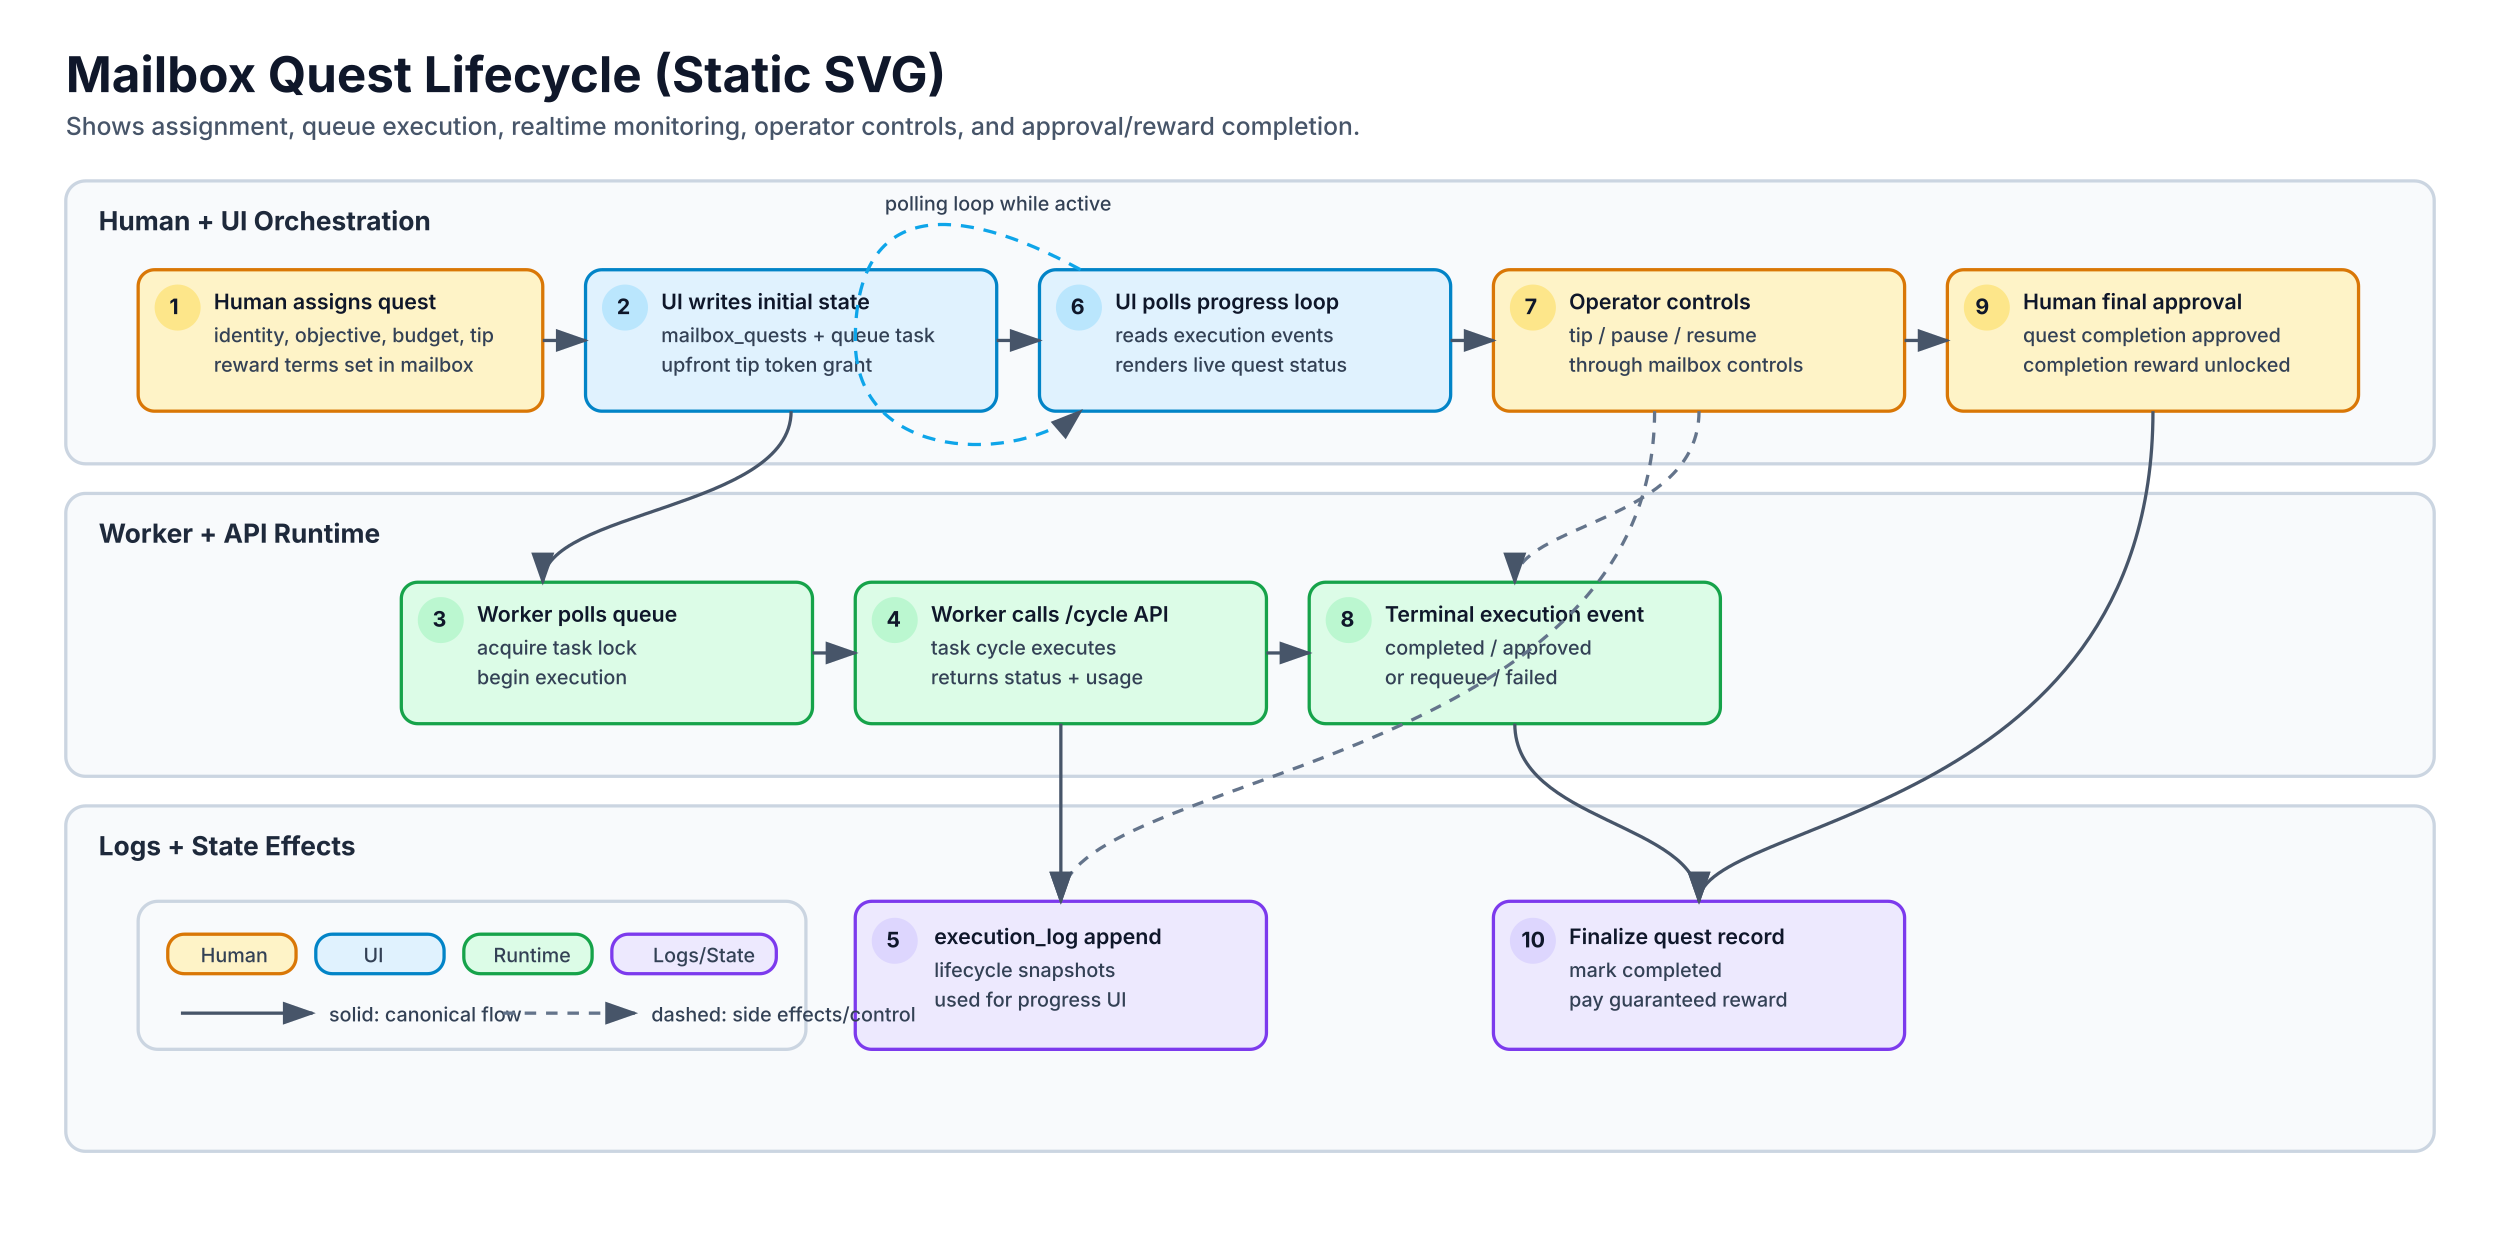
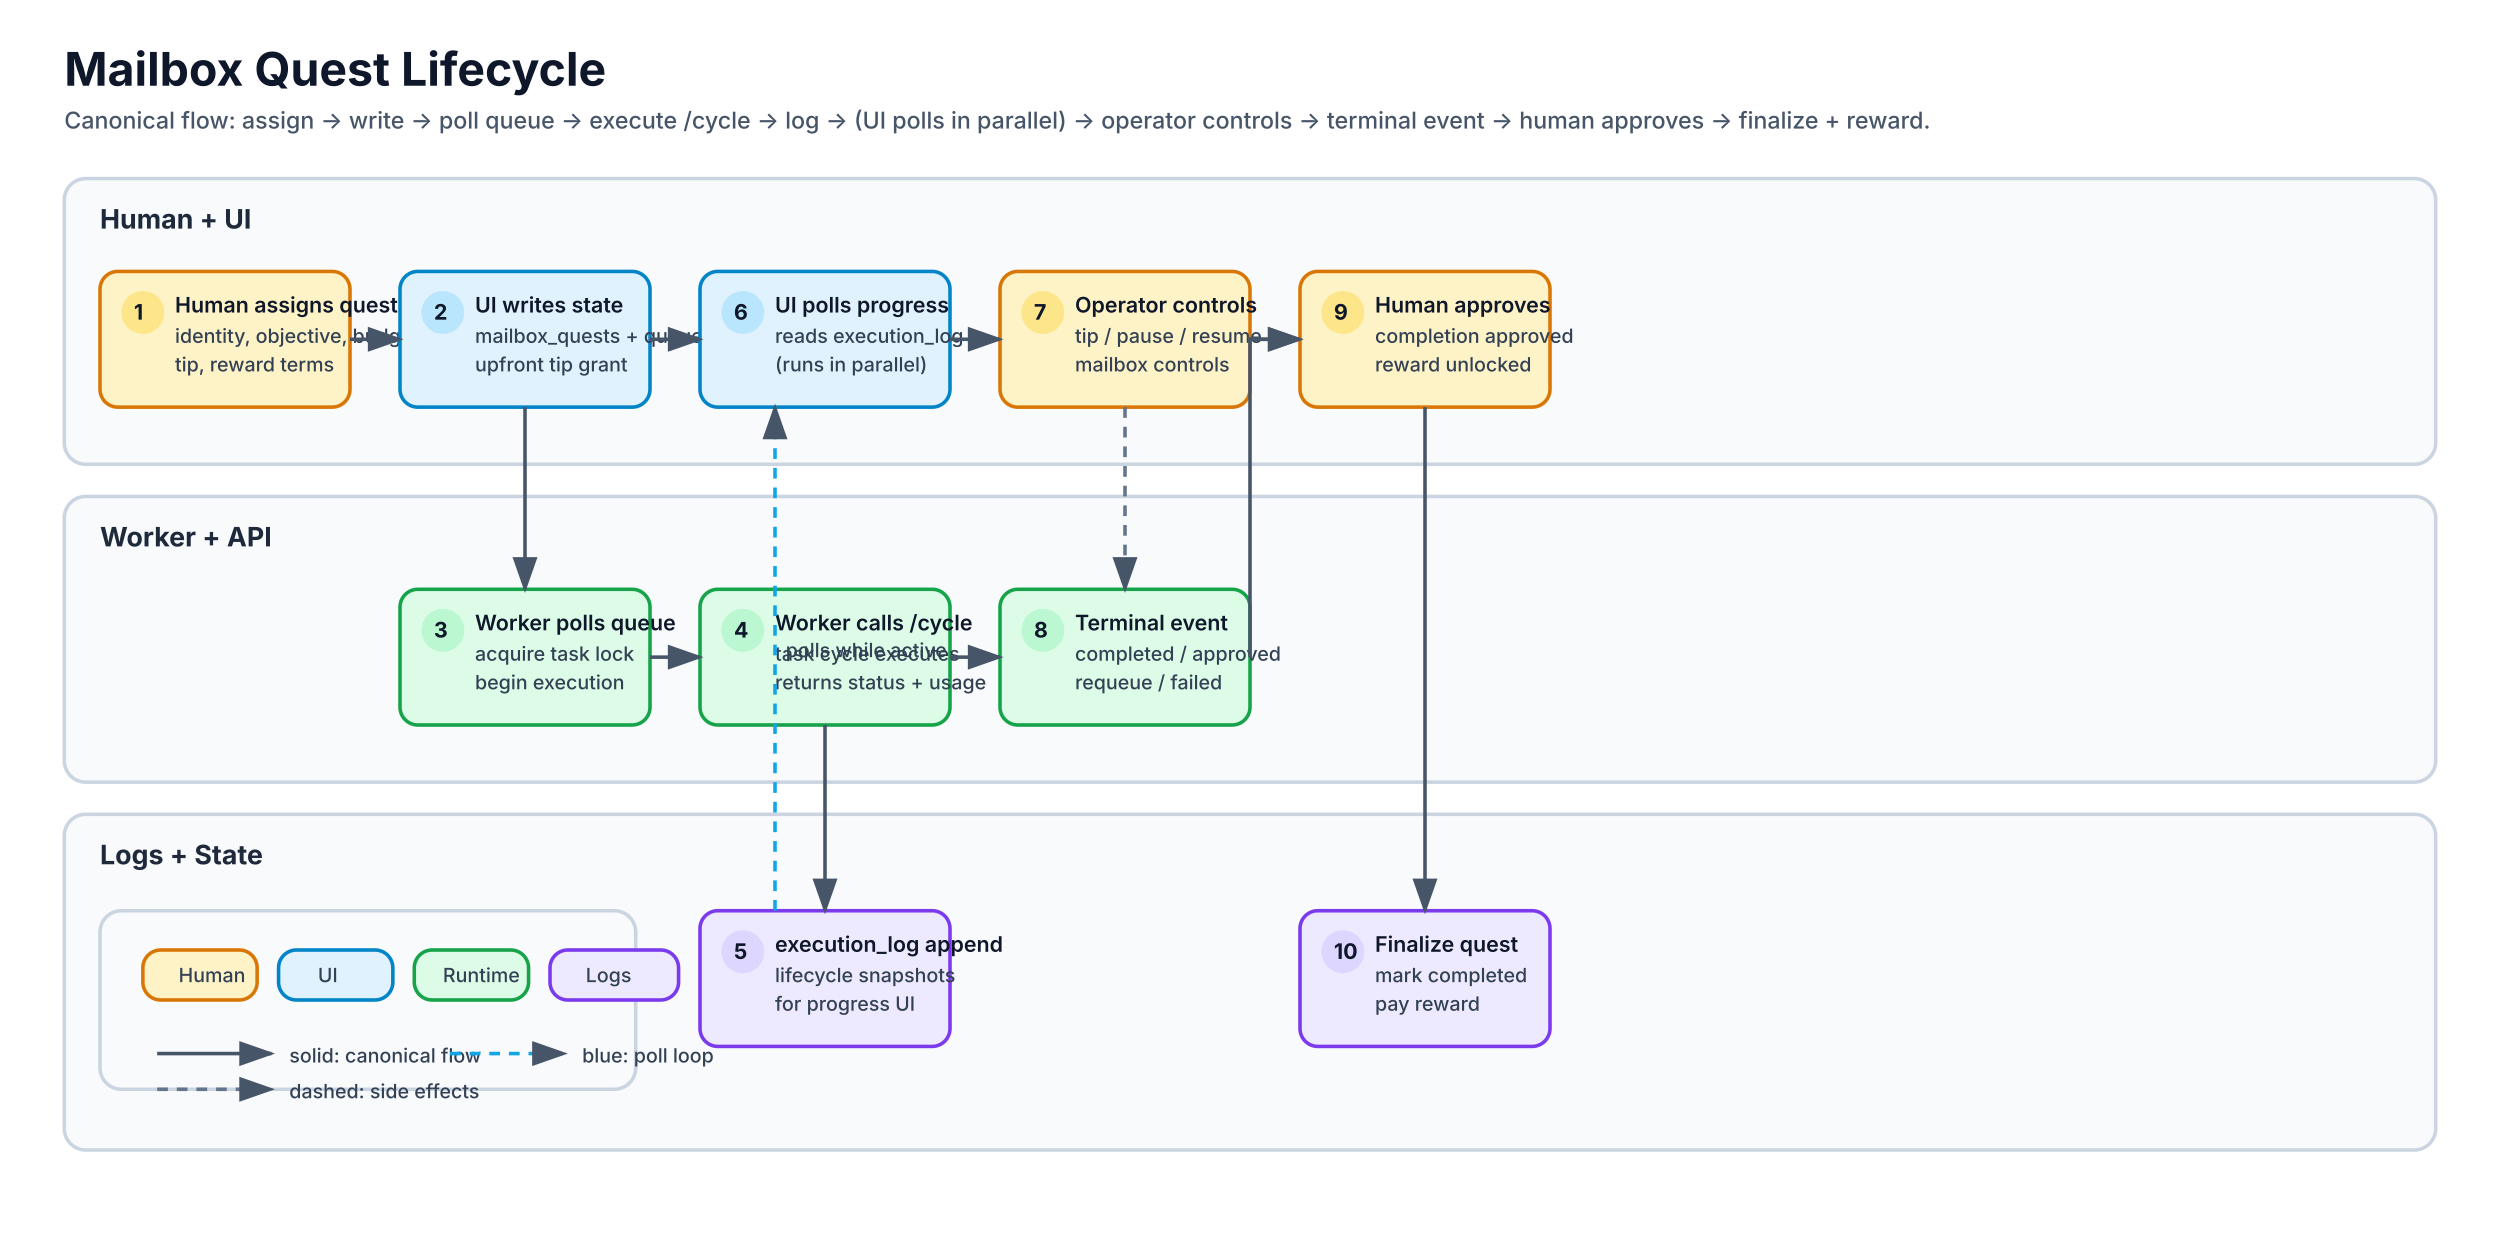
- <svg xmlns="http://www.w3.org/2000/svg" width="1520" height="760" viewBox="0 0 1520 760" role="img" aria-labelledby="title desc">
+ <svg xmlns="http://www.w3.org/2000/svg" width="1400" height="700" viewBox="0 0 1400 700" role="img" aria-labelledby="title desc">
  <defs>
    <marker id="arrow" markerWidth="10" markerHeight="7" refX="9" refY="3.5" orient="auto">
      <polygon points="0 0, 10 3.5, 0 7" fill="#475569" />
    </marker>
    <style>
-       .title { font: 700 30px Inter,Segoe UI,Arial,sans-serif; fill: #0f172a; }
-       .subtitle { font: 500 15px Inter,Segoe UI,Arial,sans-serif; fill: #475569; }
-       .lane-label { font: 700 16px Inter,Segoe UI,Arial,sans-serif; fill: #1e293b; }
+       .title { font: 700 26px Inter,Segoe UI,Arial,sans-serif; fill: #0f172a; }
+       .subtitle { font: 500 13px Inter,Segoe UI,Arial,sans-serif; fill: #475569; }
+       .lane-label { font: 700 15px Inter,Segoe UI,Arial,sans-serif; fill: #1e293b; }
      .lane { fill: #f8fafc; stroke: #cbd5e1; stroke-width: 2; rx: 12; }
      .step-ui { fill: #e0f2fe; stroke: #0284c7; stroke-width: 2; rx: 10; }
      .step-runtime { fill: #dcfce7; stroke: #16a34a; stroke-width: 2; rx: 10; }
      .step-human { fill: #fef3c7; stroke: #d97706; stroke-width: 2; rx: 10; }
      .step-log { fill: #ede9fe; stroke: #7c3aed; stroke-width: 2; rx: 10; }
-       .num { fill: #0f172a; font: 700 13px Inter,Segoe UI,Arial,sans-serif; }
-       .text { fill: #0f172a; font: 600 13px Inter,Segoe UI,Arial,sans-serif; }
-       .small { fill: #334155; font: 500 12px Inter,Segoe UI,Arial,sans-serif; }
+       .num { fill: #0f172a; font: 700 12px Inter,Segoe UI,Arial,sans-serif; }
+       .text { fill: #0f172a; font: 600 12px Inter,Segoe UI,Arial,sans-serif; }
+       .small { fill: #334155; font: 500 11px Inter,Segoe UI,Arial,sans-serif; }
      .edge { stroke: #475569; stroke-width: 2; fill: none; marker-end: url(#arrow); }
-       .edge-dash { stroke: #64748b; stroke-width: 2; fill: none; stroke-dasharray: 7 6; marker-end: url(#arrow); }
-       .loop { stroke: #0ea5e9; stroke-width: 2; fill: none; stroke-dasharray: 8 6; marker-end: url(#arrow); }
+       .edge-dash { stroke: #64748b; stroke-width: 2; fill: none; stroke-dasharray: 6 5; marker-end: url(#arrow); }
+       .loop { stroke: #0ea5e9; stroke-width: 2; fill: none; stroke-dasharray: 6 5; marker-end: url(#arrow); }
    </style>
  </defs>
-   <rect x="0" y="0" width="1520" height="760" fill="#ffffff" />
-   <text x="40" y="56" class="title">Mailbox Quest Lifecycle (Static SVG)</text>
-   <text x="40" y="82" class="subtitle">Shows assignment, queue execution, realtime monitoring, operator controls, and approval/reward completion.</text>
-   <rect x="40" y="110" width="1440" height="172" class="lane" />
-   <text x="60" y="140" class="lane-label">Human + UI Orchestration</text>
-   <rect x="40" y="300" width="1440" height="172" class="lane" />
-   <text x="60" y="330" class="lane-label">Worker + API Runtime</text>
-   <rect x="40" y="490" width="1440" height="210" class="lane" />
-   <text x="60" y="520" class="lane-label">Logs + State Effects</text>
-   <rect x="84" y="164" width="246" height="86" class="step-human" />
-   <circle cx="108" cy="187" r="14" fill="#fde68a" />
-   <text x="103" y="191" class="num">1</text>
-   <text x="130" y="188" class="text">Human assigns quest</text>
-   <text x="130" y="208" class="small">identity, objective, budget, tip</text>
-   <text x="130" y="226" class="small">reward terms set in mailbox</text>
-   <rect x="356" y="164" width="250" height="86" class="step-ui" />
-   <circle cx="380" cy="187" r="14" fill="#bae6fd" />
-   <text x="375" y="191" class="num">2</text>
-   <text x="402" y="188" class="text">UI writes initial state</text>
-   <text x="402" y="208" class="small">mailbox_quests + queue task</text>
-   <text x="402" y="226" class="small">upfront tip token grant</text>
-   <rect x="632" y="164" width="250" height="86" class="step-ui" />
-   <circle cx="656" cy="187" r="14" fill="#bae6fd" />
-   <text x="651" y="191" class="num">6</text>
-   <text x="678" y="188" class="text">UI polls progress loop</text>
-   <text x="678" y="208" class="small">reads execution events</text>
-   <text x="678" y="226" class="small">renders live quest status</text>
-   <rect x="908" y="164" width="250" height="86" class="step-human" />
-   <circle cx="932" cy="187" r="14" fill="#fde68a" />
-   <text x="927" y="191" class="num">7</text>
-   <text x="954" y="188" class="text">Operator controls</text>
-   <text x="954" y="208" class="small">tip / pause / resume</text>
-   <text x="954" y="226" class="small">through mailbox controls</text>
-   <rect x="1184" y="164" width="250" height="86" class="step-human" />
-   <circle cx="1208" cy="187" r="14" fill="#fde68a" />
-   <text x="1201" y="191" class="num">9</text>
-   <text x="1230" y="188" class="text">Human final approval</text>
-   <text x="1230" y="208" class="small">quest completion approved</text>
-   <text x="1230" y="226" class="small">completion reward unlocked</text>
-   <rect x="244" y="354" width="250" height="86" class="step-runtime" />
-   <circle cx="268" cy="377" r="14" fill="#bbf7d0" />
-   <text x="263" y="381" class="num">3</text>
-   <text x="290" y="378" class="text">Worker polls queue</text>
-   <text x="290" y="398" class="small">acquire task lock</text>
-   <text x="290" y="416" class="small">begin execution</text>
-   <rect x="520" y="354" width="250" height="86" class="step-runtime" />
-   <circle cx="544" cy="377" r="14" fill="#bbf7d0" />
-   <text x="539" y="381" class="num">4</text>
-   <text x="566" y="378" class="text">Worker calls /cycle API</text>
-   <text x="566" y="398" class="small">task cycle executes</text>
-   <text x="566" y="416" class="small">returns status + usage</text>
-   <rect x="796" y="354" width="250" height="86" class="step-runtime" />
-   <circle cx="820" cy="377" r="14" fill="#bbf7d0" />
-   <text x="815" y="381" class="num">8</text>
-   <text x="842" y="378" class="text">Terminal execution event</text>
-   <text x="842" y="398" class="small">completed / approved</text>
-   <text x="842" y="416" class="small">or requeue / failed</text>
-   <rect x="520" y="548" width="250" height="90" class="step-log" />
-   <circle cx="544" cy="572" r="14" fill="#ddd6fe" />
-   <text x="539" y="576" class="num">5</text>
-   <text x="568" y="574" class="text">execution_log append</text>
-   <text x="568" y="594" class="small">lifecycle snapshots</text>
-   <text x="568" y="612" class="small">used for progress UI</text>
-   <rect x="908" y="548" width="250" height="90" class="step-log" />
-   <circle cx="932" cy="572" r="14" fill="#ddd6fe" />
-   <text x="925" y="576" class="num">10</text>
-   <text x="954" y="574" class="text">Finalize quest record</text>
-   <text x="954" y="594" class="small">mark completed</text>
-   <text x="954" y="612" class="small">pay guaranteed reward</text>
-   <path d="M330 207 L356 207" class="edge" />
-   <path d="M606 207 L632 207" class="edge" />
-   <path d="M882 207 L908 207" class="edge" />
-   <path d="M1158 207 L1184 207" class="edge" />
-   <path d="M481 250 C481 310, 330 310, 330 354" class="edge" />
-   <path d="M494 397 L520 397" class="edge" />
-   <path d="M770 397 L796 397" class="edge" />
-   <path d="M645 440 L645 548" class="edge" />
-   <path d="M921 440 C921 500, 1033 500, 1033 548" class="edge" />
-   <path d="M1309 250 C1309 498, 1033 498, 1033 548" class="edge" />
-   <path d="M1033 250 C1033 318, 921 318, 921 354" class="edge-dash" />
-   <path d="M1006 250 C1006 470, 645 470, 645 548" class="edge-dash" />
-   <path d="M657 164 C580 122, 520 122, 520 207 C520 282, 620 282, 657 250" class="loop" />
-   <text x="538" y="128" class="small">polling loop while active</text>
-   <rect x="84" y="548" width="406" height="90" class="lane" />
-   <rect x="102" y="568" width="78" height="24" class="step-human" />
-   <text x="122" y="585" class="small">Human</text>
-   <rect x="192" y="568" width="78" height="24" class="step-ui" />
-   <text x="221" y="585" class="small">UI</text>
-   <rect x="282" y="568" width="78" height="24" class="step-runtime" />
-   <text x="300" y="585" class="small">Runtime</text>
-   <rect x="372" y="568" width="100" height="24" class="step-log" />
-   <text x="397" y="585" class="small">Logs/State</text>
-   <line x1="110" y1="616" x2="190" y2="616" class="edge" />
-   <text x="200" y="621" class="small">solid: canonical flow</text>
-   <line x1="306" y1="616" x2="386" y2="616" class="edge-dash" />
-   <text x="396" y="621" class="small">dashed: side effects/control</text>
+   <rect x="0" y="0" width="1400" height="700" fill="#ffffff" />
+   <text x="36" y="48" class="title">Mailbox Quest Lifecycle</text>
+   <text x="36" y="72" class="subtitle">Canonical flow: assign → write → poll queue → execute /cycle → log → (UI polls in parallel) → operator controls → terminal event → human approves → finalize + reward.</text>
+   <rect x="36" y="100" width="1328" height="160" class="lane" />
+   <text x="56" y="128" class="lane-label">Human + UI</text>
+   <rect x="36" y="278" width="1328" height="160" class="lane" />
+   <text x="56" y="306" class="lane-label">Worker + API</text>
+   <rect x="36" y="456" width="1328" height="188" class="lane" />
+   <text x="56" y="484" class="lane-label">Logs + State</text>
+   <rect x="56" y="152" width="140" height="76" class="step-human" />
+   <circle cx="80" cy="175" r="12" fill="#fde68a" />
+   <text x="75" y="179" class="num">1</text>
+   <text x="98" y="175" class="text">Human assigns quest</text>
+   <text x="98" y="192" class="small">identity, objective, budget</text>
+   <text x="98" y="208" class="small">tip, reward terms</text>
+   <rect x="224" y="152" width="140" height="76" class="step-ui" />
+   <circle cx="248" cy="175" r="12" fill="#bae6fd" />
+   <text x="243" y="179" class="num">2</text>
+   <text x="266" y="175" class="text">UI writes state</text>
+   <text x="266" y="192" class="small">mailbox_quests + queue</text>
+   <text x="266" y="208" class="small">upfront tip grant</text>
+   <rect x="392" y="152" width="140" height="76" class="step-ui" />
+   <circle cx="416" cy="175" r="12" fill="#bae6fd" />
+   <text x="411" y="179" class="num">6</text>
+   <text x="434" y="175" class="text">UI polls progress</text>
+   <text x="434" y="192" class="small">reads execution_log</text>
+   <text x="434" y="208" class="small">(runs in parallel)</text>
+   <rect x="560" y="152" width="140" height="76" class="step-human" />
+   <circle cx="584" cy="175" r="12" fill="#fde68a" />
+   <text x="579" y="179" class="num">7</text>
+   <text x="602" y="175" class="text">Operator controls</text>
+   <text x="602" y="192" class="small">tip / pause / resume</text>
+   <text x="602" y="208" class="small">mailbox controls</text>
+   <rect x="728" y="152" width="140" height="76" class="step-human" />
+   <circle cx="752" cy="175" r="12" fill="#fde68a" />
+   <text x="747" y="179" class="num">9</text>
+   <text x="770" y="175" class="text">Human approves</text>
+   <text x="770" y="192" class="small">completion approved</text>
+   <text x="770" y="208" class="small">reward unlocked</text>
+   <rect x="224" y="330" width="140" height="76" class="step-runtime" />
+   <circle cx="248" cy="353" r="12" fill="#bbf7d0" />
+   <text x="243" y="357" class="num">3</text>
+   <text x="266" y="353" class="text">Worker polls queue</text>
+   <text x="266" y="370" class="small">acquire task lock</text>
+   <text x="266" y="386" class="small">begin execution</text>
+   <rect x="392" y="330" width="140" height="76" class="step-runtime" />
+   <circle cx="416" cy="353" r="12" fill="#bbf7d0" />
+   <text x="411" y="357" class="num">4</text>
+   <text x="434" y="353" class="text">Worker calls /cycle</text>
+   <text x="434" y="370" class="small">task cycle executes</text>
+   <text x="434" y="386" class="small">returns status + usage</text>
+   <rect x="560" y="330" width="140" height="76" class="step-runtime" />
+   <circle cx="584" cy="353" r="12" fill="#bbf7d0" />
+   <text x="579" y="357" class="num">8</text>
+   <text x="602" y="353" class="text">Terminal event</text>
+   <text x="602" y="370" class="small">completed / approved</text>
+   <text x="602" y="386" class="small">requeue / failed</text>
+   <rect x="392" y="510" width="140" height="76" class="step-log" />
+   <circle cx="416" cy="533" r="12" fill="#ddd6fe" />
+   <text x="411" y="537" class="num">5</text>
+   <text x="434" y="533" class="text">execution_log append</text>
+   <text x="434" y="550" class="small">lifecycle snapshots</text>
+   <text x="434" y="566" class="small">for progress UI</text>
+   <rect x="728" y="510" width="140" height="76" class="step-log" />
+   <circle cx="752" cy="533" r="12" fill="#ddd6fe" />
+   <text x="747" y="537" class="num">10</text>
+   <text x="770" y="533" class="text">Finalize quest</text>
+   <text x="770" y="550" class="small">mark completed</text>
+   <text x="770" y="566" class="small">pay reward</text>
+   <path d="M196 190 L224 190" class="edge" />
+   <path d="M364 190 L392 190" class="edge" />
+   <path d="M532 190 L560 190" class="edge" />
+   <path d="M700 190 L728 190" class="edge" />
+   <path d="M294 228 L294 330" class="edge" />
+   <path d="M364 368 L392 368" class="edge" />
+   <path d="M532 368 L560 368" class="edge" />
+   <path d="M462 406 L462 510" class="edge" />
+   <path d="M700 368 L700 190 L728 190" class="edge" />
+   <path d="M798 228 L798 510" class="edge" />
+   <path d="M434 510 L434 228" class="loop" />
+   <text x="440" y="368" class="small">polls while active</text>
+   <path d="M630 228 L630 330" class="edge-dash" />
+   <rect x="56" y="510" width="300" height="100" class="lane" />
+   <rect x="80" y="532" width="64" height="28" class="step-human" />
+   <text x="100" y="550" class="small">Human</text>
+   <rect x="156" y="532" width="64" height="28" class="step-ui" />
+   <text x="178" y="550" class="small">UI</text>
+   <rect x="232" y="532" width="64" height="28" class="step-runtime" />
+   <text x="248" y="550" class="small">Runtime</text>
+   <rect x="308" y="532" width="72" height="28" class="step-log" />
+   <text x="328" y="550" class="small">Logs</text>
+   <line x1="88" y1="590" x2="152" y2="590" class="edge" />
+   <text x="162" y="595" class="small">solid: canonical flow</text>
+   <line x1="88" y1="610" x2="152" y2="610" class="edge-dash" />
+   <text x="162" y="615" class="small">dashed: side effects</text>
+   <line x1="252" y1="590" x2="316" y2="590" class="loop" />
+   <text x="326" y="595" class="small">blue: poll loop</text>
</svg>
